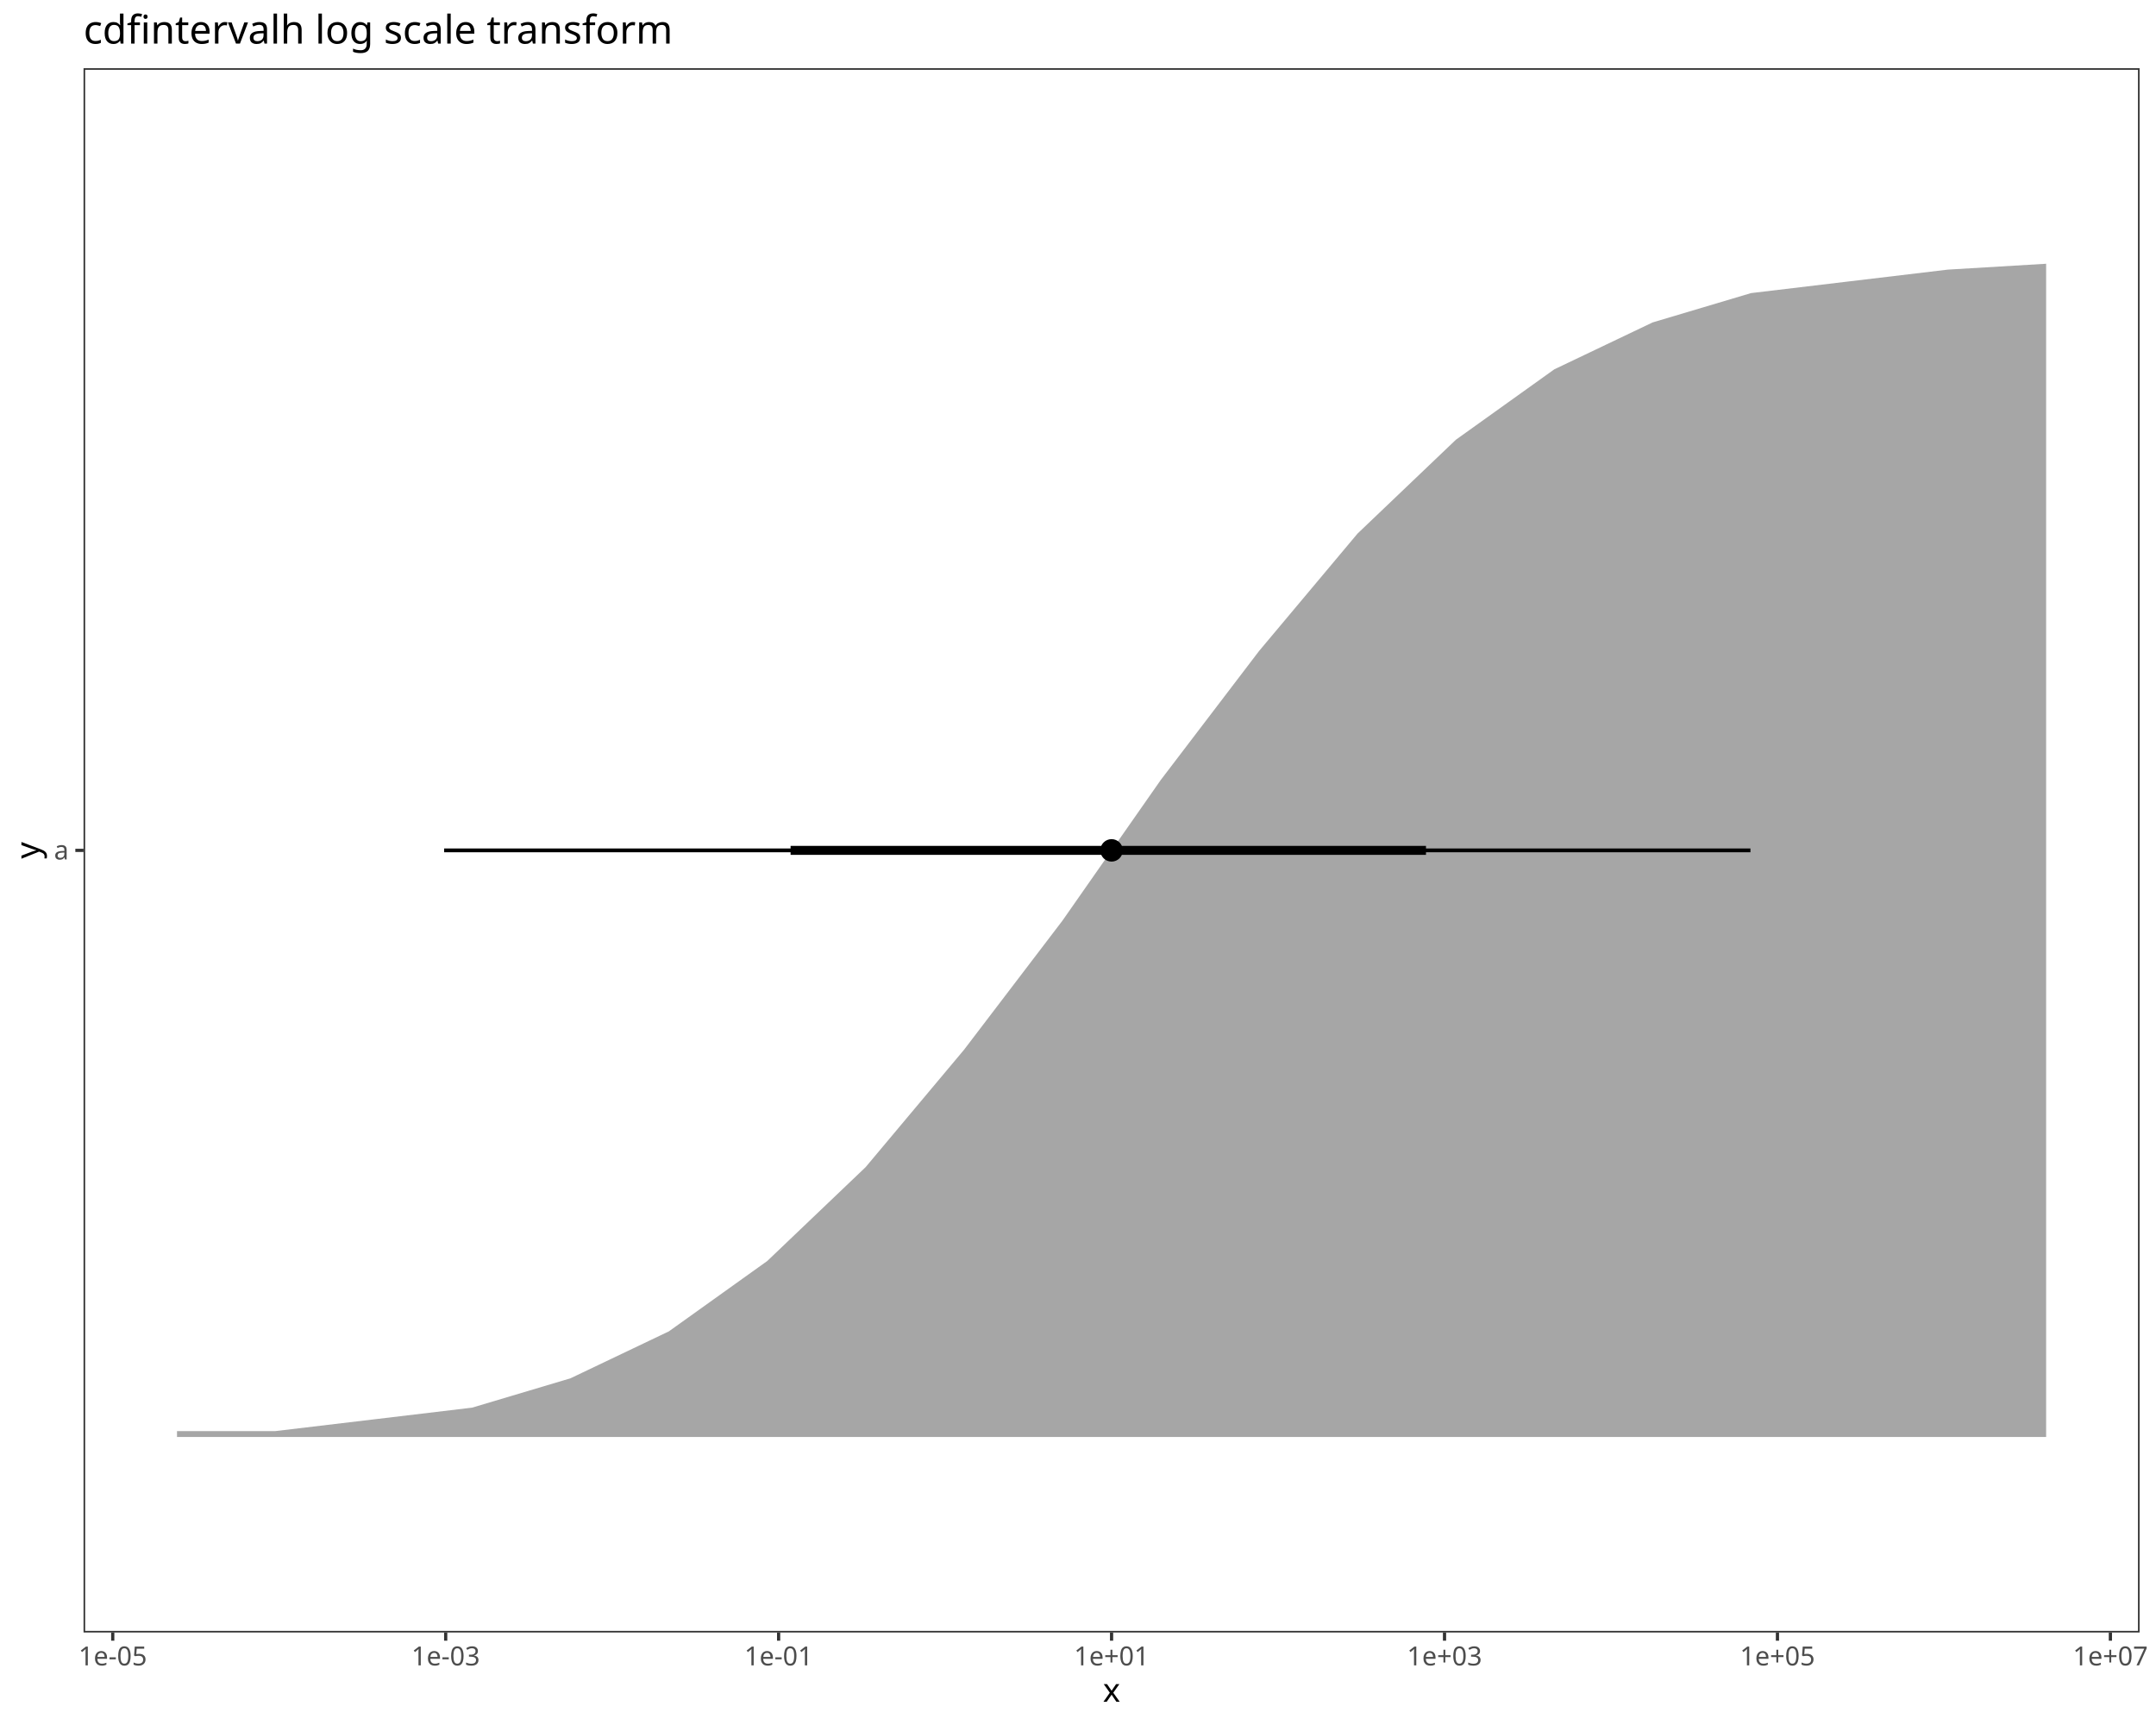
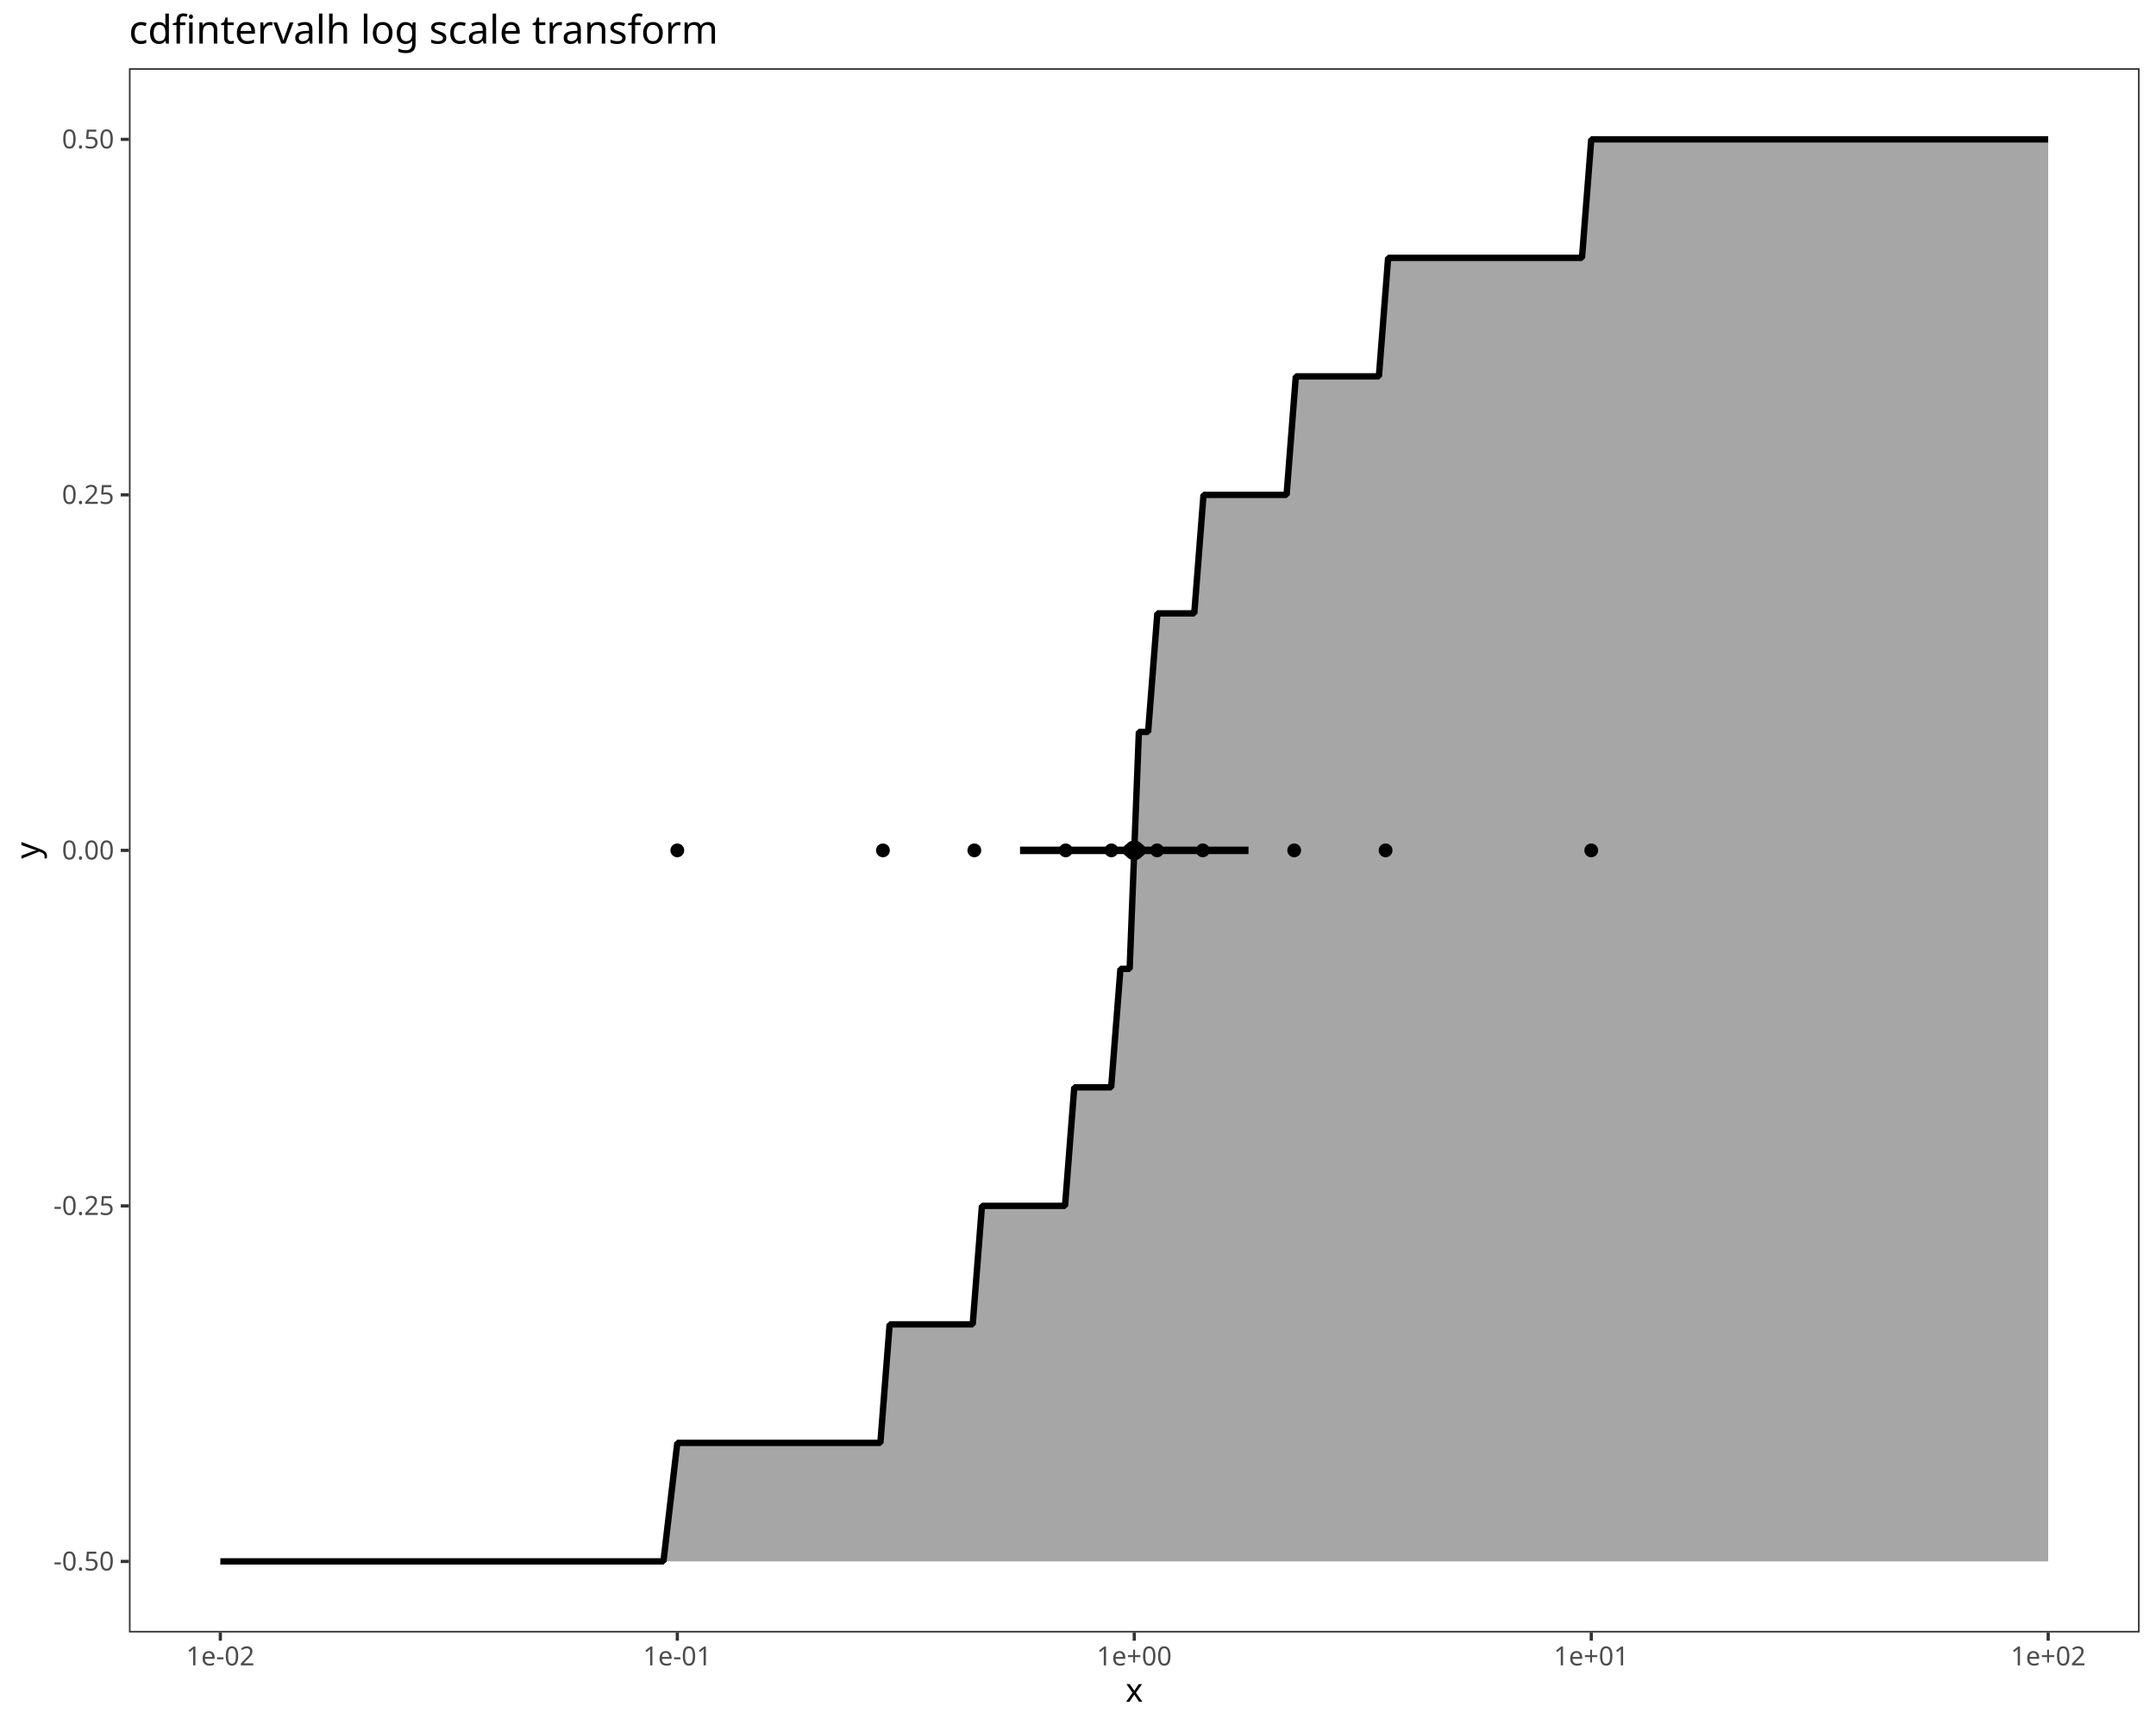
<svg xmlns="http://www.w3.org/2000/svg" class="svglite" data-engine-version="2.0" width="720.00pt" height="576.00pt" viewBox="0 0 720.00 576.00">
  <defs>
    <style type="text/css">
    .svglite line, .svglite polyline, .svglite polygon, .svglite path, .svglite rect, .svglite circle {
      fill: none;
      stroke: #000000;
      stroke-linecap: round;
      stroke-linejoin: round;
      stroke-miterlimit: 10.00;
    }
  </style>
  </defs>
  <rect width="100%" height="100%" style="stroke: none; fill: #FFFFFF;" />
  <defs>
    <clipPath id="cpMC4wMHw3MjAuMDB8MC4wMHw1NzYuMDA=">
      <rect x="0.00" y="0.00" width="720.00" height="576.00" />
    </clipPath>
  </defs>
  <g clip-path="url(#cpMC4wMHw3MjAuMDB8MC4wMHw1NzYuMDA=)">
    <rect x="0.00" y="0.00" width="720.00" height="576.00" style="stroke-width: 1.07; stroke: #FFFFFF; fill: #FFFFFF;" />
  </g>
  <defs>
-     <clipPath id="cpMjcuOTB8NzE0LjUyfDIyLjc4fDU0NS4xMQ==">
-       <rect x="27.90" y="22.78" width="686.62" height="522.33" />
+     <clipPath id="cpNDMuMDZ8NzE0LjUyfDIyLjc4fDU0NS4xMQ==">
+       <rect x="43.06" y="22.78" width="671.46" height="522.33" />
    </clipPath>
  </defs>
-   <g clip-path="url(#cpMjcuOTB8NzE0LjUyfDIyLjc4fDU0NS4xMQ==)">
-     <rect x="27.90" y="22.78" width="686.62" height="522.33" style="stroke-width: 1.07; stroke: none; fill: #FFFFFF;" />
-     <polygon points="59.11,477.86 91.96,477.86 124.81,473.95 157.67,470.03 190.52,460.23 223.37,444.56 256.23,421.06 289.08,389.72 321.93,350.54 354.78,307.45 387.64,260.44 420.49,217.35 453.34,178.18 486.19,146.84 519.05,123.33 551.90,107.66 584.75,97.87 617.61,93.95 650.46,90.03 683.31,88.07 683.31,479.82 650.46,479.82 617.61,479.82 584.75,479.82 551.90,479.82 519.05,479.82 486.19,479.82 453.34,479.82 420.49,479.82 387.64,479.82 354.78,479.82 321.93,479.82 289.08,479.82 256.23,479.82 223.37,479.82 190.52,479.82 157.67,479.82 124.81,479.82 91.96,479.82 59.11,479.82 " style="stroke-width: 2.13; stroke: none; fill: #A6A6A6;" />
-     <line x1="148.32" y1="283.95" x2="584.56" y2="283.95" style="stroke-width: 1.28; stroke-linecap: butt;" />
-     <line x1="264.02" y1="283.95" x2="476.21" y2="283.95" style="stroke-width: 2.99; stroke-linecap: butt;" />
-     <circle cx="371.21" cy="283.95" r="1.68" style="stroke-width: 1.06; fill: #000000;" />
-     <circle cx="371.21" cy="283.95" r="3.22" style="stroke-width: 1.06; fill: #000000;" />
-     <rect x="27.90" y="22.78" width="686.62" height="522.33" style="stroke-width: 1.07; stroke: #333333;" />
+   <g clip-path="url(#cpNDMuMDZ8NzE0LjUyfDIyLjc4fDU0NS4xMQ==)">
+     <rect x="43.06" y="22.78" width="671.46" height="522.33" style="stroke-width: 1.07; stroke: none; fill: #FFFFFF;" />
+     <polygon points="73.58,521.37 79.75,521.37 85.92,521.37 92.08,521.37 98.25,521.37 104.41,521.37 110.58,521.37 116.74,521.37 122.91,521.37 129.08,521.37 135.24,521.37 141.41,521.37 147.57,521.37 153.74,521.37 159.91,521.37 166.07,521.37 172.24,521.37 178.40,521.37 184.57,521.37 190.73,521.37 196.90,521.37 203.07,521.37 209.23,521.37 215.40,521.37 221.56,521.37 226.19,481.80 229.27,481.80 232.35,481.80 235.44,481.80 238.52,481.80 241.60,481.80 244.69,481.80 247.77,481.80 250.85,481.80 253.93,481.80 257.02,481.80 260.10,481.80 263.18,481.80 266.27,481.80 269.35,481.80 272.43,481.80 275.51,481.80 278.60,481.80 281.68,481.80 284.76,481.80 287.85,481.80 290.93,481.80 294.01,481.80 297.09,442.23 300.18,442.23 303.26,442.23 306.34,442.23 309.43,442.23 312.51,442.23 315.59,442.23 318.68,442.23 321.76,442.23 324.84,442.23 327.92,402.66 331.01,402.66 334.09,402.66 337.17,402.66 340.26,402.66 343.34,402.66 346.42,402.66 349.50,402.66 352.59,402.66 355.67,402.66 358.75,363.09 361.84,363.09 364.92,363.09 368.00,363.09 371.08,363.09 374.17,323.52 377.25,323.52 380.33,244.38 383.42,244.38 386.50,204.81 389.58,204.81 392.66,204.81 395.75,204.81 398.83,204.81 401.91,165.24 405.00,165.24 408.08,165.24 411.16,165.24 414.25,165.24 417.33,165.24 420.41,165.24 423.49,165.24 426.58,165.24 429.66,165.24 432.74,125.67 435.83,125.67 438.91,125.67 441.99,125.67 445.07,125.67 448.16,125.67 451.24,125.67 454.32,125.67 457.41,125.67 460.49,125.67 463.57,86.10 466.65,86.10 469.74,86.10 472.82,86.10 475.90,86.10 478.99,86.10 482.07,86.10 485.15,86.10 488.24,86.10 491.32,86.10 494.40,86.10 497.48,86.10 500.57,86.10 503.65,86.10 506.73,86.10 509.82,86.10 512.90,86.10 515.98,86.10 519.06,86.10 522.15,86.10 525.23,86.10 528.31,86.10 531.40,46.53 536.02,46.53 542.19,46.53 548.35,46.53 554.52,46.53 560.68,46.53 566.85,46.53 573.02,46.53 579.18,46.53 585.35,46.53 591.51,46.53 597.68,46.53 603.84,46.53 610.01,46.53 616.18,46.53 622.34,46.53 628.51,46.53 634.67,46.53 640.84,46.53 647.00,46.53 653.17,46.53 659.34,46.53 665.50,46.53 671.67,46.53 677.83,46.53 684.00,46.53 684.00,521.37 677.83,521.37 671.67,521.37 665.50,521.37 659.34,521.37 653.17,521.37 647.00,521.37 640.84,521.37 634.67,521.37 628.51,521.37 622.34,521.37 616.18,521.37 610.01,521.37 603.84,521.37 597.68,521.37 591.51,521.37 585.35,521.37 579.18,521.37 573.02,521.37 566.85,521.37 560.68,521.37 554.52,521.37 548.35,521.37 542.19,521.37 536.02,521.37 531.40,521.37 528.31,521.37 525.23,521.37 522.15,521.37 519.06,521.37 515.98,521.37 512.90,521.37 509.82,521.37 506.73,521.37 503.65,521.37 500.57,521.37 497.48,521.37 494.40,521.37 491.32,521.37 488.24,521.37 485.15,521.37 482.07,521.37 478.99,521.37 475.90,521.37 472.82,521.37 469.74,521.37 466.65,521.37 463.57,521.37 460.49,521.37 457.41,521.37 454.32,521.37 451.24,521.37 448.16,521.37 445.07,521.37 441.99,521.37 438.91,521.37 435.83,521.37 432.74,521.37 429.66,521.37 426.58,521.37 423.49,521.37 420.41,521.37 417.33,521.37 414.25,521.37 411.16,521.37 408.08,521.37 405.00,521.37 401.91,521.37 398.83,521.37 395.75,521.37 392.66,521.37 389.58,521.37 386.50,521.37 383.42,521.37 380.33,521.37 377.25,521.37 374.17,521.37 371.08,521.37 368.00,521.37 364.92,521.37 361.84,521.37 358.75,521.37 355.67,521.37 352.59,521.37 349.50,521.37 346.42,521.37 343.34,521.37 340.26,521.37 337.17,521.37 334.09,521.37 331.01,521.37 327.92,521.37 324.84,521.37 321.76,521.37 318.68,521.37 315.59,521.37 312.51,521.37 309.43,521.37 306.34,521.37 303.26,521.37 300.18,521.37 297.09,521.37 294.01,521.37 290.93,521.37 287.85,521.37 284.76,521.37 281.68,521.37 278.60,521.37 275.51,521.37 272.43,521.37 269.35,521.37 266.27,521.37 263.18,521.37 260.10,521.37 257.02,521.37 253.93,521.37 250.85,521.37 247.77,521.37 244.69,521.37 241.60,521.37 238.52,521.37 235.44,521.37 232.35,521.37 229.27,521.37 226.19,521.37 221.56,521.37 215.40,521.37 209.23,521.37 203.07,521.37 196.90,521.37 190.73,521.37 184.57,521.37 178.40,521.37 172.24,521.37 166.07,521.37 159.91,521.37 153.74,521.37 147.57,521.37 141.41,521.37 135.24,521.37 129.08,521.37 122.91,521.37 116.74,521.37 110.58,521.37 104.41,521.37 98.25,521.37 92.08,521.37 85.92,521.37 79.75,521.37 73.58,521.37 " style="stroke-width: 2.13; stroke: none; fill: #A6A6A6;" />
+     <polyline points="73.58,521.37 79.75,521.37 85.92,521.37 92.08,521.37 98.25,521.37 104.41,521.37 110.58,521.37 116.74,521.37 122.91,521.37 129.08,521.37 135.24,521.37 141.41,521.37 147.57,521.37 153.74,521.37 159.91,521.37 166.07,521.37 172.24,521.37 178.40,521.37 184.57,521.37 190.73,521.37 196.90,521.37 203.07,521.37 209.23,521.37 215.40,521.37 221.56,521.37 226.19,481.80 229.27,481.80 232.35,481.80 235.44,481.80 238.52,481.80 241.60,481.80 244.69,481.80 247.77,481.80 250.85,481.80 253.93,481.80 257.02,481.80 260.10,481.80 263.18,481.80 266.27,481.80 269.35,481.80 272.43,481.80 275.51,481.80 278.60,481.80 281.68,481.80 284.76,481.80 287.85,481.80 290.93,481.80 294.01,481.80 297.09,442.23 300.18,442.23 303.26,442.23 306.34,442.23 309.43,442.23 312.51,442.23 315.59,442.23 318.68,442.23 321.76,442.23 324.84,442.23 327.92,402.66 331.01,402.66 334.09,402.66 337.17,402.66 340.26,402.66 343.34,402.66 346.42,402.66 349.50,402.66 352.59,402.66 355.67,402.66 358.75,363.09 361.84,363.09 364.92,363.09 368.00,363.09 371.08,363.09 374.17,323.52 377.25,323.52 380.33,244.38 383.42,244.38 386.50,204.81 389.58,204.81 392.66,204.81 395.75,204.81 398.83,204.81 401.91,165.24 405.00,165.24 408.08,165.24 411.16,165.24 414.25,165.24 417.33,165.24 420.41,165.24 423.49,165.24 426.58,165.24 429.66,165.24 432.74,125.67 435.83,125.67 438.91,125.67 441.99,125.67 445.07,125.67 448.16,125.67 451.24,125.67 454.32,125.67 457.41,125.67 460.49,125.67 463.57,86.10 466.65,86.10 469.74,86.10 472.82,86.10 475.90,86.10 478.99,86.10 482.07,86.10 485.15,86.10 488.24,86.10 491.32,86.10 494.40,86.10 497.48,86.10 500.57,86.10 503.65,86.10 506.73,86.10 509.82,86.10 512.90,86.10 515.98,86.10 519.06,86.10 522.15,86.10 525.23,86.10 528.31,86.10 531.40,46.53 536.02,46.53 542.19,46.53 548.35,46.53 554.52,46.53 560.68,46.53 566.85,46.53 573.02,46.53 579.18,46.53 585.35,46.53 591.51,46.53 597.68,46.53 603.84,46.53 610.01,46.53 616.18,46.53 622.34,46.53 628.51,46.53 634.67,46.53 640.84,46.53 647.00,46.53 653.17,46.53 659.34,46.53 665.50,46.53 671.67,46.53 677.83,46.53 684.00,46.53 " style="stroke-width: 2.13; stroke-linecap: butt; stroke-linejoin: bevel;" />
+     <line x1="340.64" y1="283.95" x2="416.94" y2="283.95" style="stroke-width: 2.49; stroke-linecap: butt;" />
+     <circle cx="378.79" cy="283.95" r="2.77" style="stroke-width: 1.06; fill: #000000;" />
+     <circle cx="226.19" cy="283.95" r="1.95" style="stroke-width: 0.71; fill: #000000;" />
+     <circle cx="294.86" cy="283.95" r="1.95" style="stroke-width: 0.71; fill: #000000;" />
+     <circle cx="325.38" cy="283.95" r="1.95" style="stroke-width: 0.71; fill: #000000;" />
+     <circle cx="355.90" cy="283.95" r="1.95" style="stroke-width: 0.71; fill: #000000;" />
+     <circle cx="371.16" cy="283.95" r="1.95" style="stroke-width: 0.71; fill: #000000;" />
+     <circle cx="377.27" cy="283.95" r="1.95" style="stroke-width: 0.71; fill: #000000;" />
+     <circle cx="380.32" cy="283.95" r="1.95" style="stroke-width: 0.71; fill: #000000;" />
+     <circle cx="386.42" cy="283.95" r="1.95" style="stroke-width: 0.71; fill: #000000;" />
+     <circle cx="401.68" cy="283.95" r="1.95" style="stroke-width: 0.71; fill: #000000;" />
+     <circle cx="432.20" cy="283.95" r="1.95" style="stroke-width: 0.71; fill: #000000;" />
+     <circle cx="462.72" cy="283.95" r="1.95" style="stroke-width: 0.71; fill: #000000;" />
+     <circle cx="531.40" cy="283.95" r="1.95" style="stroke-width: 0.71; fill: #000000;" />
+     <rect x="43.06" y="22.78" width="671.46" height="522.33" style="stroke-width: 1.07; stroke: #333333;" />
  </g>
  <g clip-path="url(#cpMC4wMHw3MjAuMDB8MC4wMHw1NzYuMDA=)">
-     <text x="22.97" y="286.98" text-anchor="end" style="font-size: 8.80px; fill: #4D4D4D; font-family: sans;" textLength="4.89px" lengthAdjust="spacingAndGlyphs">a</text>
-     <polyline points="25.16,283.95 27.90,283.95 " style="stroke-width: 1.07; stroke: #333333; stroke-linecap: butt;" />
-     <polyline points="37.65,547.85 37.65,545.11 " style="stroke-width: 1.07; stroke: #333333; stroke-linecap: butt;" />
-     <polyline points="148.84,547.85 148.84,545.11 " style="stroke-width: 1.07; stroke: #333333; stroke-linecap: butt;" />
-     <polyline points="260.02,547.85 260.02,545.11 " style="stroke-width: 1.07; stroke: #333333; stroke-linecap: butt;" />
-     <polyline points="371.21,547.85 371.21,545.11 " style="stroke-width: 1.07; stroke: #333333; stroke-linecap: butt;" />
-     <polyline points="482.40,547.85 482.40,545.11 " style="stroke-width: 1.07; stroke: #333333; stroke-linecap: butt;" />
-     <polyline points="593.58,547.85 593.58,545.11 " style="stroke-width: 1.07; stroke: #333333; stroke-linecap: butt;" />
-     <polyline points="704.77,547.85 704.77,545.11 " style="stroke-width: 1.07; stroke: #333333; stroke-linecap: butt;" />
-     <text x="37.65" y="556.10" text-anchor="middle" style="font-size: 8.80px; fill: #4D4D4D; font-family: sans;" textLength="22.51px" lengthAdjust="spacingAndGlyphs">1e-05</text>
-     <text x="148.84" y="556.10" text-anchor="middle" style="font-size: 8.80px; fill: #4D4D4D; font-family: sans;" textLength="22.51px" lengthAdjust="spacingAndGlyphs">1e-03</text>
-     <text x="260.02" y="556.10" text-anchor="middle" style="font-size: 8.80px; fill: #4D4D4D; font-family: sans;" textLength="22.51px" lengthAdjust="spacingAndGlyphs">1e-01</text>
-     <text x="371.21" y="556.10" text-anchor="middle" style="font-size: 8.80px; fill: #4D4D4D; font-family: sans;" textLength="24.72px" lengthAdjust="spacingAndGlyphs">1e+01</text>
-     <text x="482.40" y="556.10" text-anchor="middle" style="font-size: 8.80px; fill: #4D4D4D; font-family: sans;" textLength="24.72px" lengthAdjust="spacingAndGlyphs">1e+03</text>
-     <text x="593.58" y="556.10" text-anchor="middle" style="font-size: 8.80px; fill: #4D4D4D; font-family: sans;" textLength="24.72px" lengthAdjust="spacingAndGlyphs">1e+05</text>
-     <text x="704.77" y="556.10" text-anchor="middle" style="font-size: 8.80px; fill: #4D4D4D; font-family: sans;" textLength="24.72px" lengthAdjust="spacingAndGlyphs">1e+07</text>
-     <text x="371.21" y="568.24" text-anchor="middle" style="font-size: 11.00px; font-family: sans;" textLength="5.50px" lengthAdjust="spacingAndGlyphs">x</text>
+     <text x="38.13" y="524.40" text-anchor="end" style="font-size: 8.80px; fill: #4D4D4D; font-family: sans;" textLength="20.06px" lengthAdjust="spacingAndGlyphs">-0.50</text>
+     <text x="38.13" y="405.69" text-anchor="end" style="font-size: 8.80px; fill: #4D4D4D; font-family: sans;" textLength="20.06px" lengthAdjust="spacingAndGlyphs">-0.25</text>
+     <text x="38.13" y="286.98" text-anchor="end" style="font-size: 8.80px; fill: #4D4D4D; font-family: sans;" textLength="17.13px" lengthAdjust="spacingAndGlyphs">0.00</text>
+     <text x="38.13" y="168.26" text-anchor="end" style="font-size: 8.80px; fill: #4D4D4D; font-family: sans;" textLength="17.13px" lengthAdjust="spacingAndGlyphs">0.25</text>
+     <text x="38.13" y="49.55" text-anchor="end" style="font-size: 8.80px; fill: #4D4D4D; font-family: sans;" textLength="17.13px" lengthAdjust="spacingAndGlyphs">0.50</text>
+     <polyline points="40.32,521.37 43.06,521.37 " style="stroke-width: 1.07; stroke: #333333; stroke-linecap: butt;" />
+     <polyline points="40.32,402.66 43.06,402.66 " style="stroke-width: 1.07; stroke: #333333; stroke-linecap: butt;" />
+     <polyline points="40.32,283.95 43.06,283.95 " style="stroke-width: 1.07; stroke: #333333; stroke-linecap: butt;" />
+     <polyline points="40.32,165.24 43.06,165.24 " style="stroke-width: 1.07; stroke: #333333; stroke-linecap: butt;" />
+     <polyline points="40.32,46.53 43.06,46.53 " style="stroke-width: 1.07; stroke: #333333; stroke-linecap: butt;" />
+     <polyline points="73.58,547.85 73.58,545.11 " style="stroke-width: 1.07; stroke: #333333; stroke-linecap: butt;" />
+     <polyline points="226.19,547.85 226.19,545.11 " style="stroke-width: 1.07; stroke: #333333; stroke-linecap: butt;" />
+     <polyline points="378.79,547.85 378.79,545.11 " style="stroke-width: 1.07; stroke: #333333; stroke-linecap: butt;" />
+     <polyline points="531.40,547.85 531.40,545.11 " style="stroke-width: 1.07; stroke: #333333; stroke-linecap: butt;" />
+     <polyline points="684.00,547.85 684.00,545.11 " style="stroke-width: 1.07; stroke: #333333; stroke-linecap: butt;" />
+     <text x="73.58" y="556.10" text-anchor="middle" style="font-size: 8.80px; fill: #4D4D4D; font-family: sans;" textLength="22.51px" lengthAdjust="spacingAndGlyphs">1e-02</text>
+     <text x="226.19" y="556.10" text-anchor="middle" style="font-size: 8.80px; fill: #4D4D4D; font-family: sans;" textLength="22.51px" lengthAdjust="spacingAndGlyphs">1e-01</text>
+     <text x="378.79" y="556.10" text-anchor="middle" style="font-size: 8.80px; fill: #4D4D4D; font-family: sans;" textLength="24.72px" lengthAdjust="spacingAndGlyphs">1e+00</text>
+     <text x="531.40" y="556.10" text-anchor="middle" style="font-size: 8.80px; fill: #4D4D4D; font-family: sans;" textLength="24.72px" lengthAdjust="spacingAndGlyphs">1e+01</text>
+     <text x="684.00" y="556.10" text-anchor="middle" style="font-size: 8.80px; fill: #4D4D4D; font-family: sans;" textLength="24.72px" lengthAdjust="spacingAndGlyphs">1e+02</text>
+     <text x="378.79" y="568.24" text-anchor="middle" style="font-size: 11.00px; font-family: sans;" textLength="5.50px" lengthAdjust="spacingAndGlyphs">x</text>
    <text transform="translate(13.05,283.95) rotate(-90)" text-anchor="middle" style="font-size: 11.00px; font-family: sans;" textLength="5.50px" lengthAdjust="spacingAndGlyphs">y</text>
-     <text x="27.90" y="14.56" style="font-size: 13.20px; font-family: sans;" textLength="182.71px" lengthAdjust="spacingAndGlyphs">cdfintervalh log scale transform</text>
+     <text x="43.06" y="14.56" style="font-size: 13.20px; font-family: sans;" textLength="182.71px" lengthAdjust="spacingAndGlyphs">cdfintervalh log scale transform</text>
  </g>
</svg>
